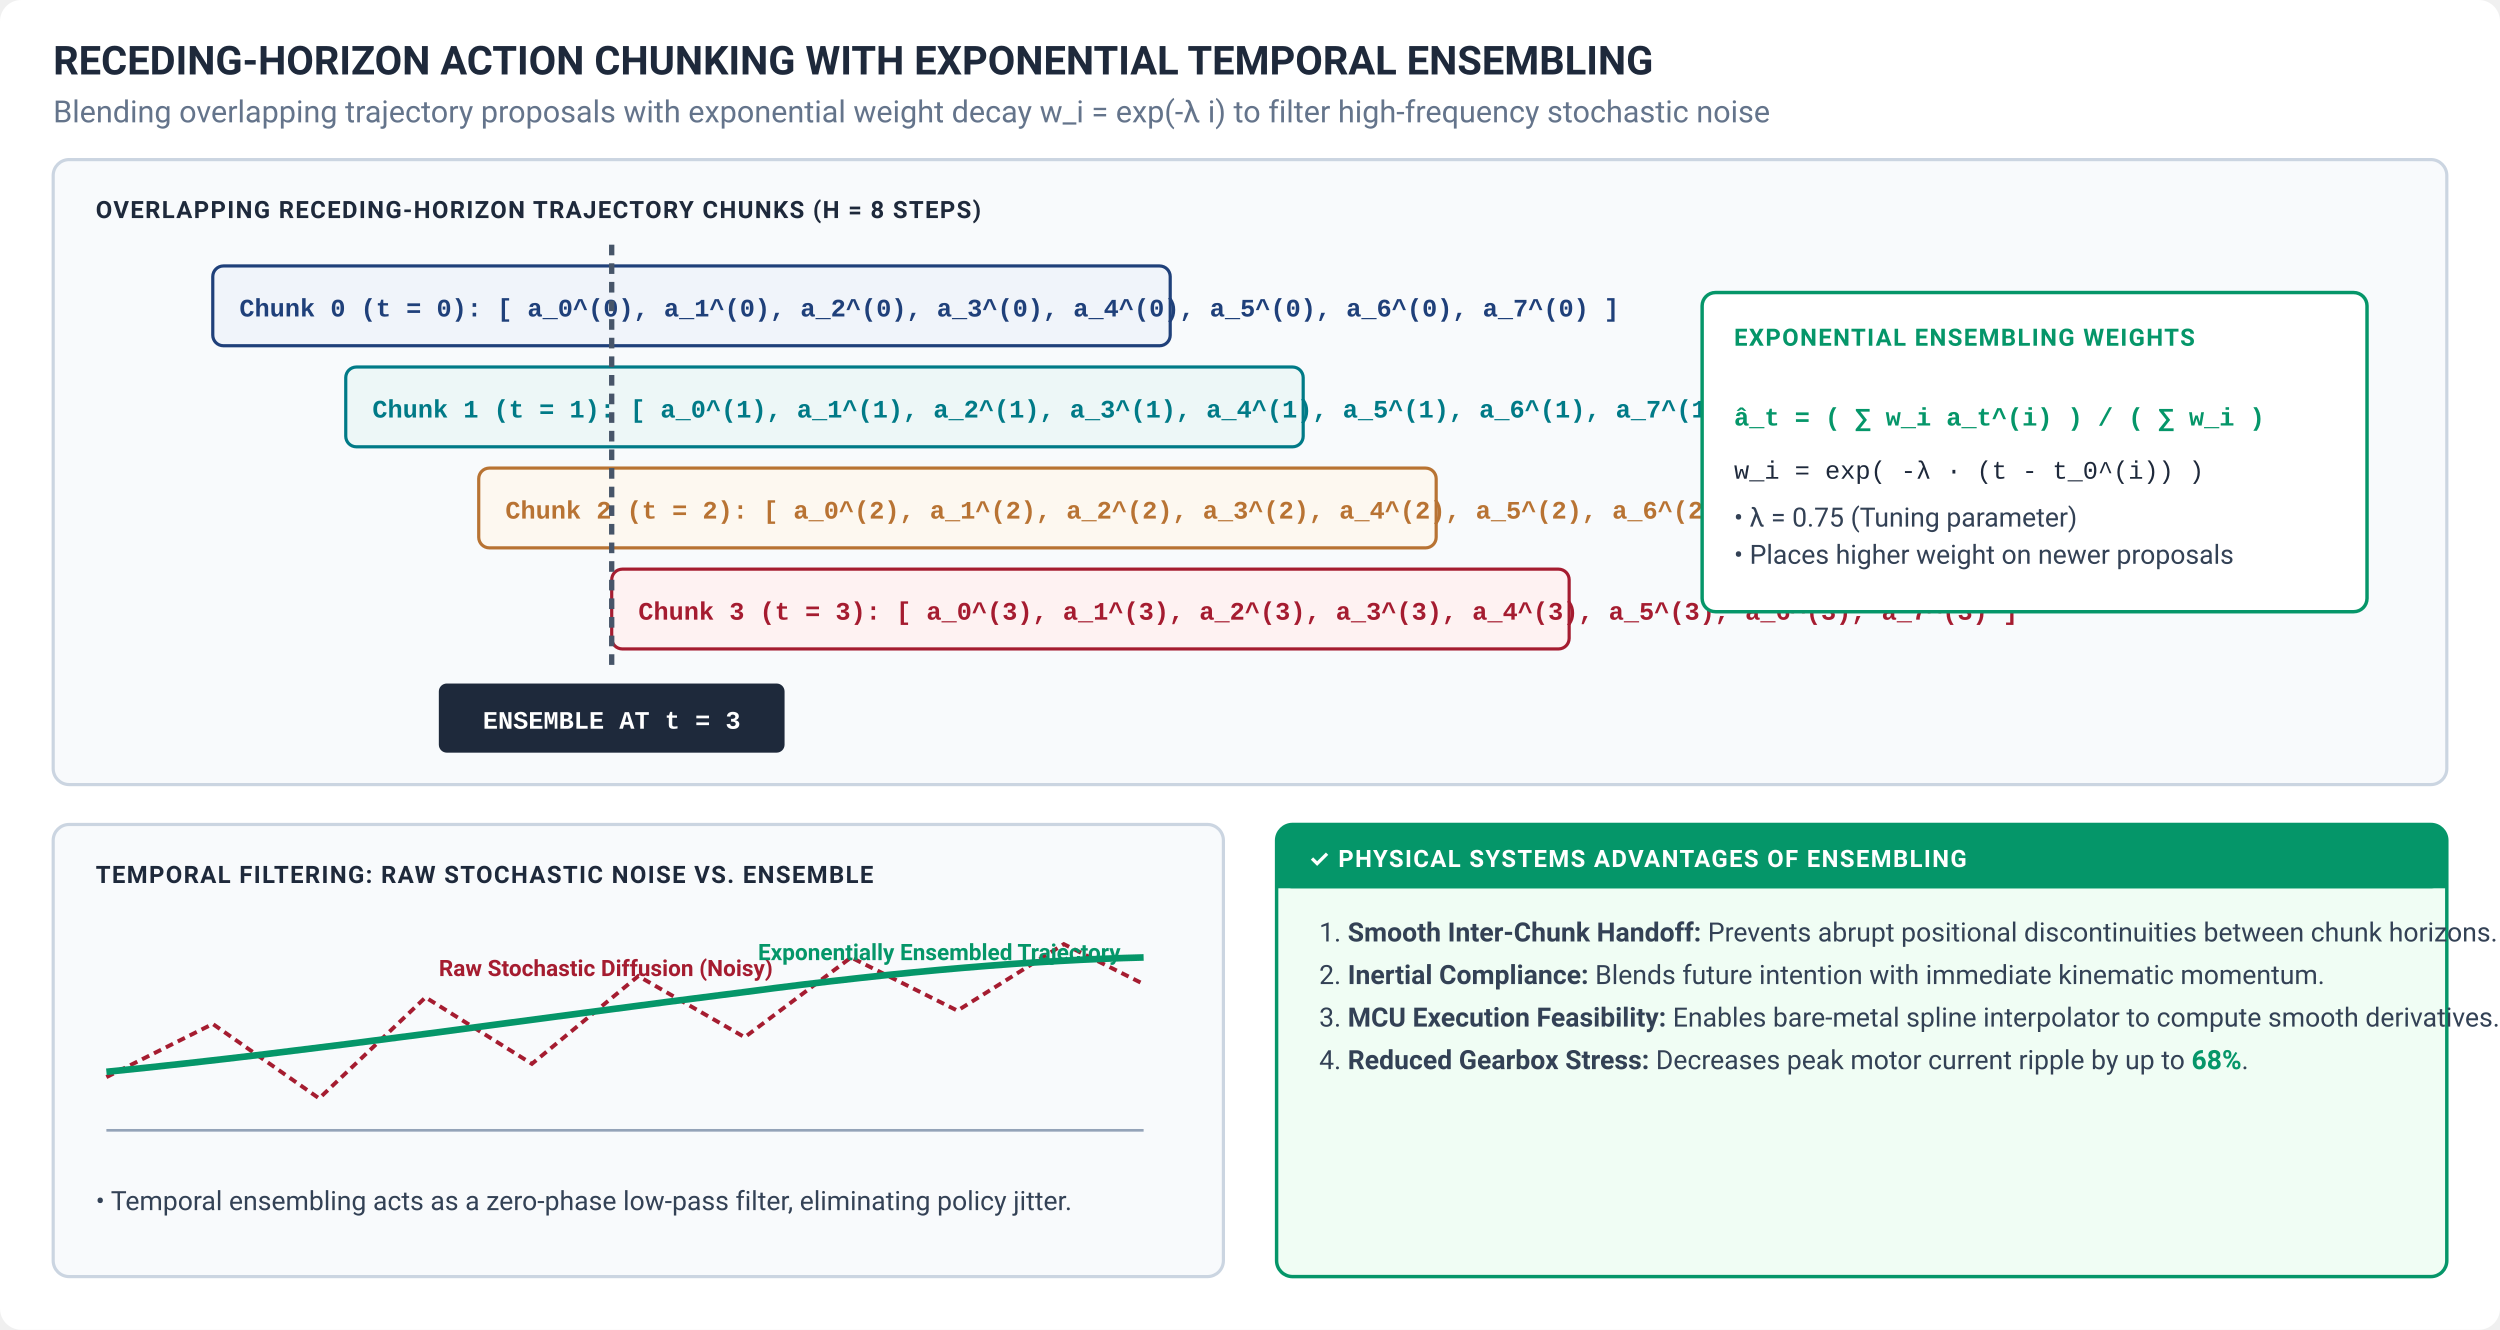
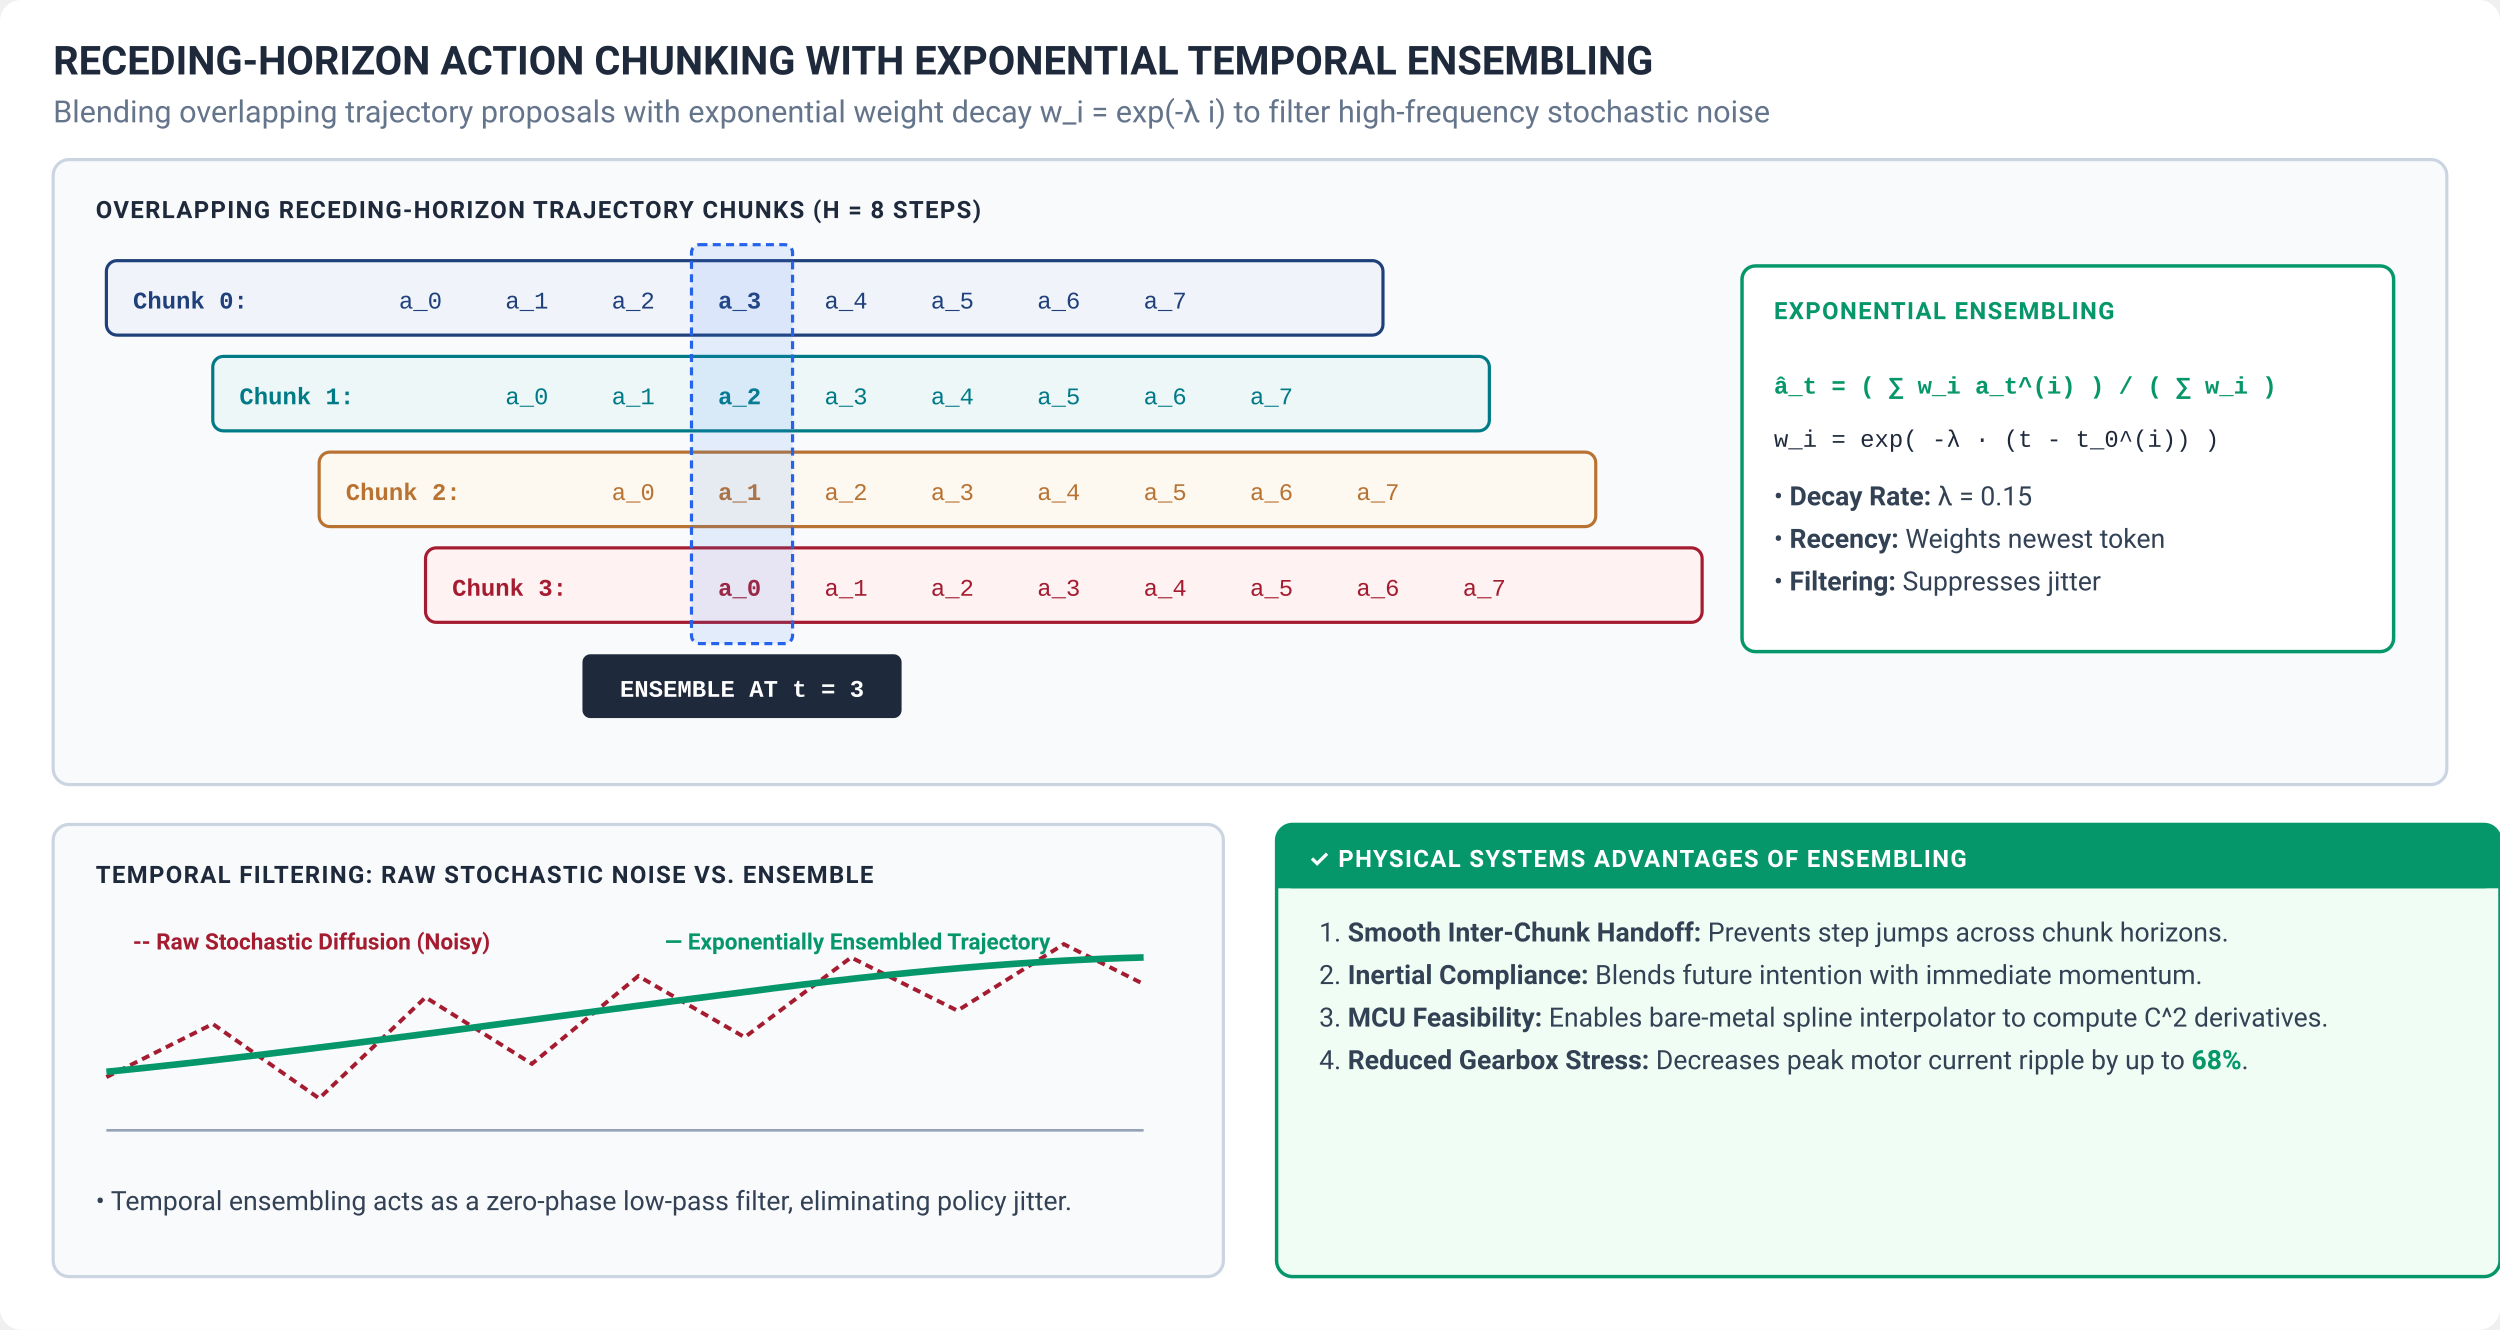
<svg xmlns="http://www.w3.org/2000/svg" viewBox="0 0 940 500" width="100%" height="100%">
  <defs>
    <style>
      .title { font-family: -apple-system, BlinkMacSystemFont, "Segoe UI", Roboto, Helvetica, Arial, sans-serif; font-size: 15px; font-weight: 700; fill: #1E293B; }
      .subtitle { font-family: -apple-system, BlinkMacSystemFont, "Segoe UI", Roboto, Helvetica, Arial, sans-serif; font-size: 11.5px; fill: #64748B; }
      .box-title { font-family: -apple-system, BlinkMacSystemFont, "Segoe UI", Roboto, Helvetica, Arial, sans-serif; font-size: 12px; font-weight: 700; }
      .body-txt { font-family: -apple-system, BlinkMacSystemFont, "Segoe UI", Roboto, Helvetica, Arial, sans-serif; font-size: 10px; fill: #334155; line-height: 1.4; }
-       .mono-txt { font-family: "SFMono-Regular", Menlo, Monaco, Consolas, "Liberation Mono", "Courier New", monospace; font-size: 9.5px; }
+       .mono-txt { font-family: "SFMono-Regular", Menlo, Monaco, Consolas, "Liberation Mono", "Courier New", monospace; font-size: 9px; }
      .badge-txt { font-family: -apple-system, BlinkMacSystemFont, "Segoe UI", Roboto, Helvetica, Arial, sans-serif; font-size: 9px; font-weight: 700; text-transform: uppercase; letter-spacing: 0.5px; }
      .tag-txt { font-family: -apple-system, BlinkMacSystemFont, "Segoe UI", Roboto, Helvetica, Arial, sans-serif; font-size: 8.5px; font-weight: 700; }
    </style>
-     <marker id="arr-axis" viewBox="0 0 10 10" refX="6" refY="5" markerWidth="6" markerHeight="6" orient="auto-start-reverse">
-       <path d="M 0 1.5 L 8 5 L 0 8.5 z" fill="#475569" />
-     </marker>
  </defs>
  <rect width="940" height="500" fill="#FFFFFF" rx="8" />
  <text class="title" x="20" y="28">RECEDING-HORIZON ACTION CHUNKING WITH EXPONENTIAL TEMPORAL ENSEMBLING</text>
  <text class="subtitle" x="20" y="46">Blending overlapping trajectory proposals with exponential weight decay w_i = exp(-λ i) to filter high-frequency stochastic noise</text>
  <g transform="translate(20, 60)">
    <rect width="900" height="235" rx="6" fill="#F8FAFC" stroke="#CBD5E1" stroke-width="1.2" />
    <text class="badge-txt" x="16" y="22" fill="#1E293B">OVERLAPPING RECEDING-HORIZON TRAJECTORY CHUNKS (H = 8 STEPS)</text>
-     <g transform="translate(60, 40)">
-       <rect x="0" y="0" width="360" height="30" rx="4" fill="#F0F4FA" stroke="#1F407A" stroke-width="1.2" />
-       <text class="mono-txt" x="10" y="19" fill="#1F407A" font-weight="700">Chunk 0 (t = 0): [ a_0^(0), a_1^(0), a_2^(0), a_3^(0), a_4^(0), a_5^(0), a_6^(0), a_7^(0) ]</text>
+     <g transform="translate(20, 38)">
+       <rect x="0" y="0" width="480" height="28" rx="4" fill="#F0F4FA" stroke="#1F407A" stroke-width="1.2" />
+       <text class="mono-txt" x="10" y="18" fill="#1F407A" font-weight="700">Chunk 0:</text>
+       <text class="mono-txt" x="110" y="18" fill="#1F407A">a_0</text>
+       <text class="mono-txt" x="150" y="18" fill="#1F407A">a_1</text>
+       <text class="mono-txt" x="190" y="18" fill="#1F407A">a_2</text>
+       <text class="mono-txt" x="230" y="18" fill="#1F407A" font-weight="700">a_3</text>
+       <text class="mono-txt" x="270" y="18" fill="#1F407A">a_4</text>
+       <text class="mono-txt" x="310" y="18" fill="#1F407A">a_5</text>
+       <text class="mono-txt" x="350" y="18" fill="#1F407A">a_6</text>
+       <text class="mono-txt" x="390" y="18" fill="#1F407A">a_7</text>
    </g>
-     <g transform="translate(60, 78)">
-       <rect x="50" y="0" width="360" height="30" rx="4" fill="#EDF7F7" stroke="#007A87" stroke-width="1.2" />
-       <text class="mono-txt" x="60" y="19" fill="#007A87" font-weight="700">Chunk 1 (t = 1): [ a_0^(1), a_1^(1), a_2^(1), a_3^(1), a_4^(1), a_5^(1), a_6^(1), a_7^(1) ]</text>
+     <g transform="translate(20, 74)">
+       <rect x="40" y="0" width="480" height="28" rx="4" fill="#EDF7F7" stroke="#007A87" stroke-width="1.2" />
+       <text class="mono-txt" x="50" y="18" fill="#007A87" font-weight="700">Chunk 1:</text>
+       <text class="mono-txt" x="150" y="18" fill="#007A87">a_0</text>
+       <text class="mono-txt" x="190" y="18" fill="#007A87">a_1</text>
+       <text class="mono-txt" x="230" y="18" fill="#007A87" font-weight="700">a_2</text>
+       <text class="mono-txt" x="270" y="18" fill="#007A87">a_3</text>
+       <text class="mono-txt" x="310" y="18" fill="#007A87">a_4</text>
+       <text class="mono-txt" x="350" y="18" fill="#007A87">a_5</text>
+       <text class="mono-txt" x="390" y="18" fill="#007A87">a_6</text>
+       <text class="mono-txt" x="430" y="18" fill="#007A87">a_7</text>
    </g>
-     <g transform="translate(60, 116)">
-       <rect x="100" y="0" width="360" height="30" rx="4" fill="#FDF8F0" stroke="#B87333" stroke-width="1.2" />
-       <text class="mono-txt" x="110" y="19" fill="#B87333" font-weight="700">Chunk 2 (t = 2): [ a_0^(2), a_1^(2), a_2^(2), a_3^(2), a_4^(2), a_5^(2), a_6^(2), a_7^(2) ]</text>
+     <g transform="translate(20, 110)">
+       <rect x="80" y="0" width="480" height="28" rx="4" fill="#FDF8F0" stroke="#B87333" stroke-width="1.2" />
+       <text class="mono-txt" x="90" y="18" fill="#B87333" font-weight="700">Chunk 2:</text>
+       <text class="mono-txt" x="190" y="18" fill="#B87333">a_0</text>
+       <text class="mono-txt" x="230" y="18" fill="#B87333" font-weight="700">a_1</text>
+       <text class="mono-txt" x="270" y="18" fill="#B87333">a_2</text>
+       <text class="mono-txt" x="310" y="18" fill="#B87333">a_3</text>
+       <text class="mono-txt" x="350" y="18" fill="#B87333">a_4</text>
+       <text class="mono-txt" x="390" y="18" fill="#B87333">a_5</text>
+       <text class="mono-txt" x="430" y="18" fill="#B87333">a_6</text>
+       <text class="mono-txt" x="470" y="18" fill="#B87333">a_7</text>
    </g>
-     <g transform="translate(60, 154)">
-       <rect x="150" y="0" width="360" height="30" rx="4" fill="#FEF2F2" stroke="#A51C30" stroke-width="1.2" />
-       <text class="mono-txt" x="160" y="19" fill="#A51C30" font-weight="700">Chunk 3 (t = 3): [ a_0^(3), a_1^(3), a_2^(3), a_3^(3), a_4^(3), a_5^(3), a_6^(3), a_7^(3) ]</text>
+     <g transform="translate(20, 146)">
+       <rect x="120" y="0" width="480" height="28" rx="4" fill="#FEF2F2" stroke="#A51C30" stroke-width="1.2" />
+       <text class="mono-txt" x="130" y="18" fill="#A51C30" font-weight="700">Chunk 3:</text>
+       <text class="mono-txt" x="230" y="18" fill="#A51C30" font-weight="700">a_0</text>
+       <text class="mono-txt" x="270" y="18" fill="#A51C30">a_1</text>
+       <text class="mono-txt" x="310" y="18" fill="#A51C30">a_2</text>
+       <text class="mono-txt" x="350" y="18" fill="#A51C30">a_3</text>
+       <text class="mono-txt" x="390" y="18" fill="#A51C30">a_4</text>
+       <text class="mono-txt" x="430" y="18" fill="#A51C30">a_5</text>
+       <text class="mono-txt" x="470" y="18" fill="#A51C30">a_6</text>
+       <text class="mono-txt" x="510" y="18" fill="#A51C30">a_7</text>
    </g>
-     <g transform="translate(210, 32)">
-       <line x1="0" y1="0" x2="0" y2="160" stroke="#475569" stroke-width="2" stroke-dasharray="4,3" />
-       <rect x="-65" y="165" width="130" height="26" rx="3" fill="#1E293B" />
-       <text class="mono-txt" x="0" y="182" text-anchor="middle" fill="#FFFFFF" font-weight="700">ENSEMBLE AT t = 3</text>
+     <rect x="240" y="32" width="38" height="150" rx="3" fill="#3B82F6" fill-opacity="0.12" stroke="#2563EB" stroke-width="1.2" stroke-dasharray="3,2" />
+     <g transform="translate(259, 186)">
+       <rect x="-60" y="0" width="120" height="24" rx="3" fill="#1E293B" />
+       <text class="mono-txt" x="0" y="16" text-anchor="middle" fill="#FFFFFF" font-weight="700">ENSEMBLE AT t = 3</text>
    </g>
-     <g transform="translate(620, 50)">
-       <rect width="250" height="120" rx="5" fill="#FFFFFF" stroke="#059669" stroke-width="1.3" />
-       <text class="badge-txt" x="12" y="20" fill="#059669">EXPONENTIAL ENSEMBLING WEIGHTS</text>
-       <g transform="translate(12, 36)">
+     <g transform="translate(635, 40)">
+       <rect width="245" height="145" rx="5" fill="#FFFFFF" stroke="#059669" stroke-width="1.3" />
+       <text class="badge-txt" x="12" y="20" fill="#059669">EXPONENTIAL ENSEMBLING</text>
+       <g transform="translate(12, 34)">
        <text class="mono-txt" x="0" y="14" fill="#059669" font-weight="700">â_t = ( ∑ w_i a_t^(i) ) / ( ∑ w_i )</text>
        <text class="mono-txt" x="0" y="34" fill="#1E293B">w_i = exp( -λ · (t - t_0^(i)) )</text>
-         <text class="body-txt" x="0" y="52">• λ = 0.75 (Tuning parameter)</text>
-         <text class="body-txt" x="0" y="66">• Places higher weight on newer proposals</text>
+         <text class="body-txt" x="0" y="56">• <tspan font-weight="700">Decay Rate:</tspan> λ = 0.15</text>
+         <text class="body-txt" x="0" y="72">• <tspan font-weight="700">Recency:</tspan> Weights newest token</text>
+         <text class="body-txt" x="0" y="88">• <tspan font-weight="700">Filtering:</tspan> Suppresses jitter</text>
      </g>
    </g>
  </g>
  <g transform="translate(20, 310)">
    <g transform="translate(0, 0)">
      <rect width="440" height="170" rx="6" fill="#F8FAFC" stroke="#CBD5E1" stroke-width="1.2" />
      <text class="badge-txt" x="16" y="22" fill="#1E293B">TEMPORAL FILTERING: RAW STOCHASTIC NOISE VS. ENSEMBLE</text>
      <g transform="translate(20, 35)">
        <line x1="0" y1="80" x2="390" y2="80" stroke="#94A3B8" stroke-width="1" />
+         <text class="tag-txt" x="10" y="12" fill="#A51C30">-- Raw Stochastic Diffusion (Noisy)</text>
+         <text class="tag-txt" x="210" y="12" fill="#059669">— Exponentially Ensembled Trajectory</text>
        <path d="M 0 60 L 40 40 L 80 68 L 120 30 L 160 55 L 200 22 L 240 45 L 280 15 L 320 35 L 360 10 L 390 25" fill="none" stroke="#A51C30" stroke-width="1.5" stroke-dasharray="3,2" />
-         <text class="tag-txt" x="125" y="22" fill="#A51C30">Raw Stochastic Diffusion (Noisy)</text>
        <path d="M 0 58 C 80 50, 160 38, 240 28 C 300 20, 350 16, 390 15" fill="none" stroke="#059669" stroke-width="2.5" />
-         <text class="tag-txt" x="245" y="16" fill="#059669">Exponentially Ensembled Trajectory</text>
      </g>
      <text class="body-txt" x="16" y="145">
        • Temporal ensembling acts as a zero-phase low-pass filter, eliminating policy jitter.
      </text>
    </g>
    <g transform="translate(460, 0)">
-       <rect width="440" height="170" rx="6" fill="#F0FDF4" stroke="#059669" stroke-width="1.3" />
-       <rect x="0" y="0" width="440" height="24" rx="6" fill="#059669" />
-       <rect x="0" y="18" width="440" height="6" fill="#059669" />
+       <rect width="460" height="170" rx="6" fill="#F0FDF4" stroke="#059669" stroke-width="1.3" />
+       <rect x="0" y="0" width="460" height="24" rx="6" fill="#059669" />
+       <rect x="0" y="18" width="460" height="6" fill="#059669" />
      <text class="badge-txt" x="12" y="16" fill="#FFFFFF">✓ PHYSICAL SYSTEMS ADVANTAGES OF ENSEMBLING</text>
      <text class="body-txt" x="16" y="44">
-         <tspan x="16" dy="0">1. <tspan font-weight="700">Smooth Inter-Chunk Handoff:</tspan> Prevents abrupt positional discontinuities between chunk horizons.</tspan>
-         <tspan x="16" dy="16">2. <tspan font-weight="700">Inertial Compliance:</tspan> Blends future intention with immediate kinematic momentum.</tspan>
-         <tspan x="16" dy="16">3. <tspan font-weight="700">MCU Execution Feasibility:</tspan> Enables bare-metal spline interpolator to compute smooth derivatives.</tspan>
+         <tspan x="16" dy="0">1. <tspan font-weight="700">Smooth Inter-Chunk Handoff:</tspan> Prevents step jumps across chunk horizons.</tspan>
+         <tspan x="16" dy="16">2. <tspan font-weight="700">Inertial Compliance:</tspan> Blends future intention with immediate momentum.</tspan>
+         <tspan x="16" dy="16">3. <tspan font-weight="700">MCU Feasibility:</tspan> Enables bare-metal spline interpolator to compute C^2 derivatives.</tspan>
        <tspan x="16" dy="16">4. <tspan font-weight="700">Reduced Gearbox Stress:</tspan> Decreases peak motor current ripple by up to <tspan font-weight="700" fill="#059669">68%</tspan>.</tspan>
      </text>
    </g>
  </g>
</svg>
